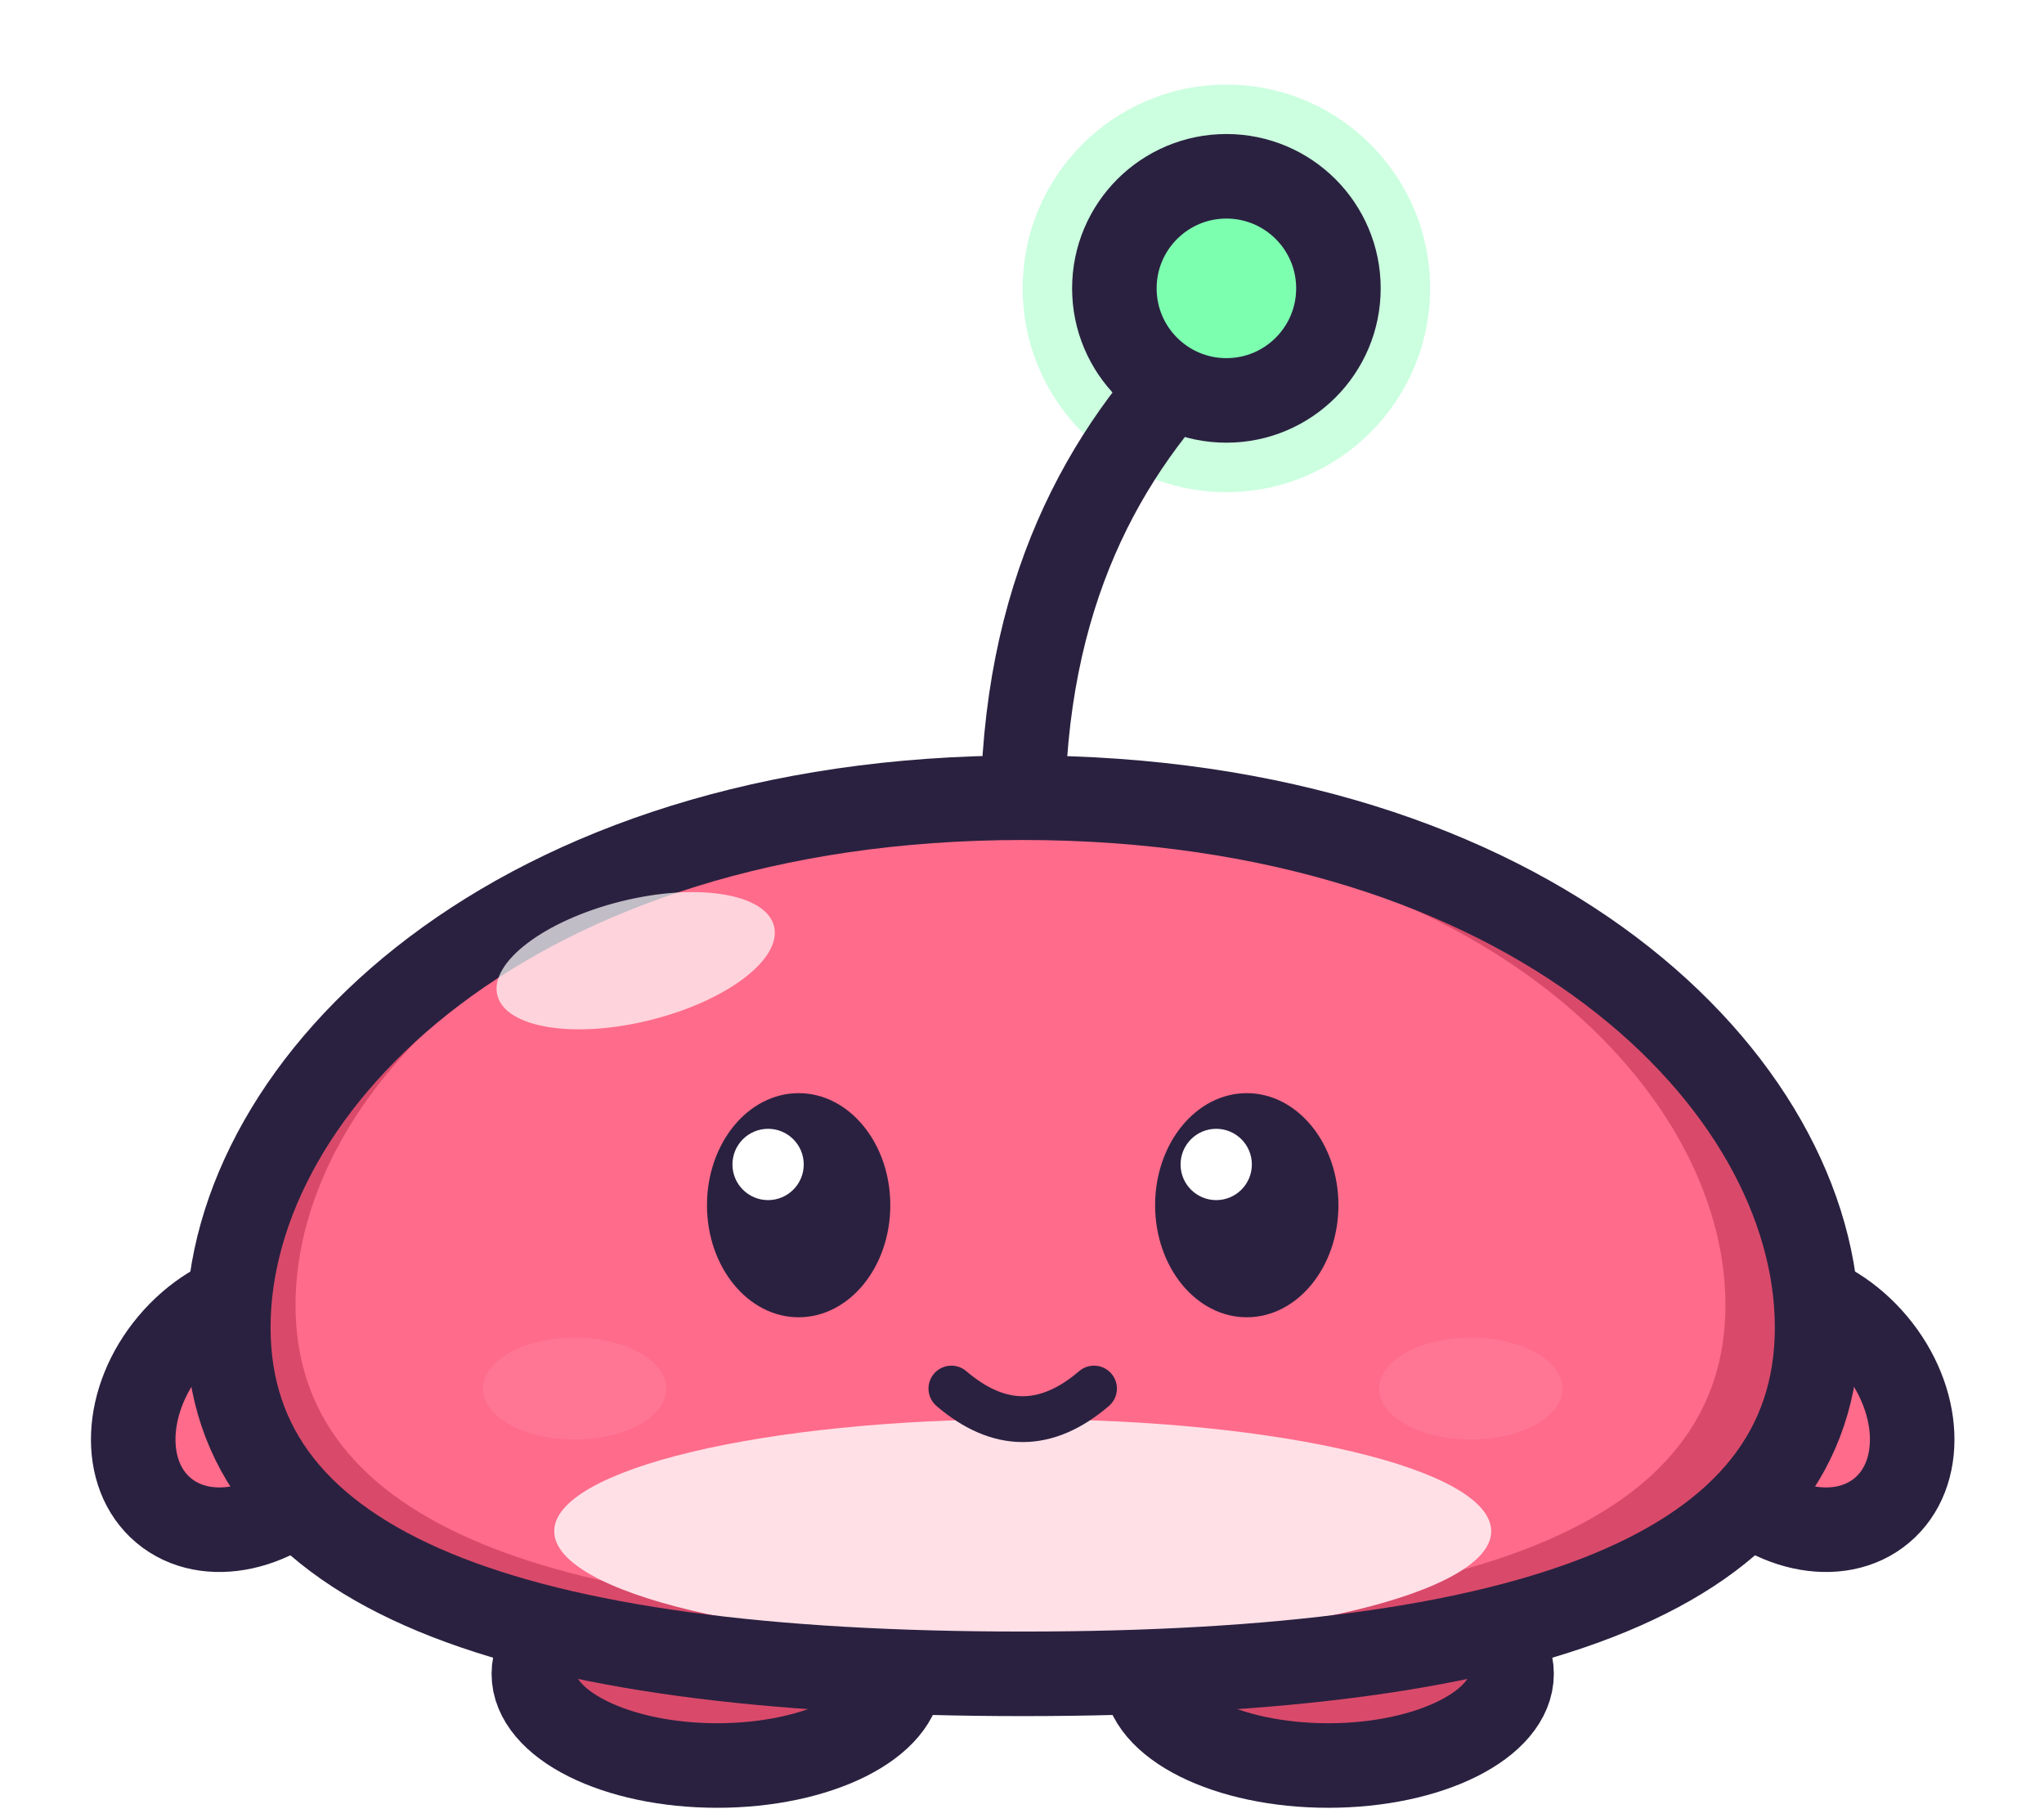
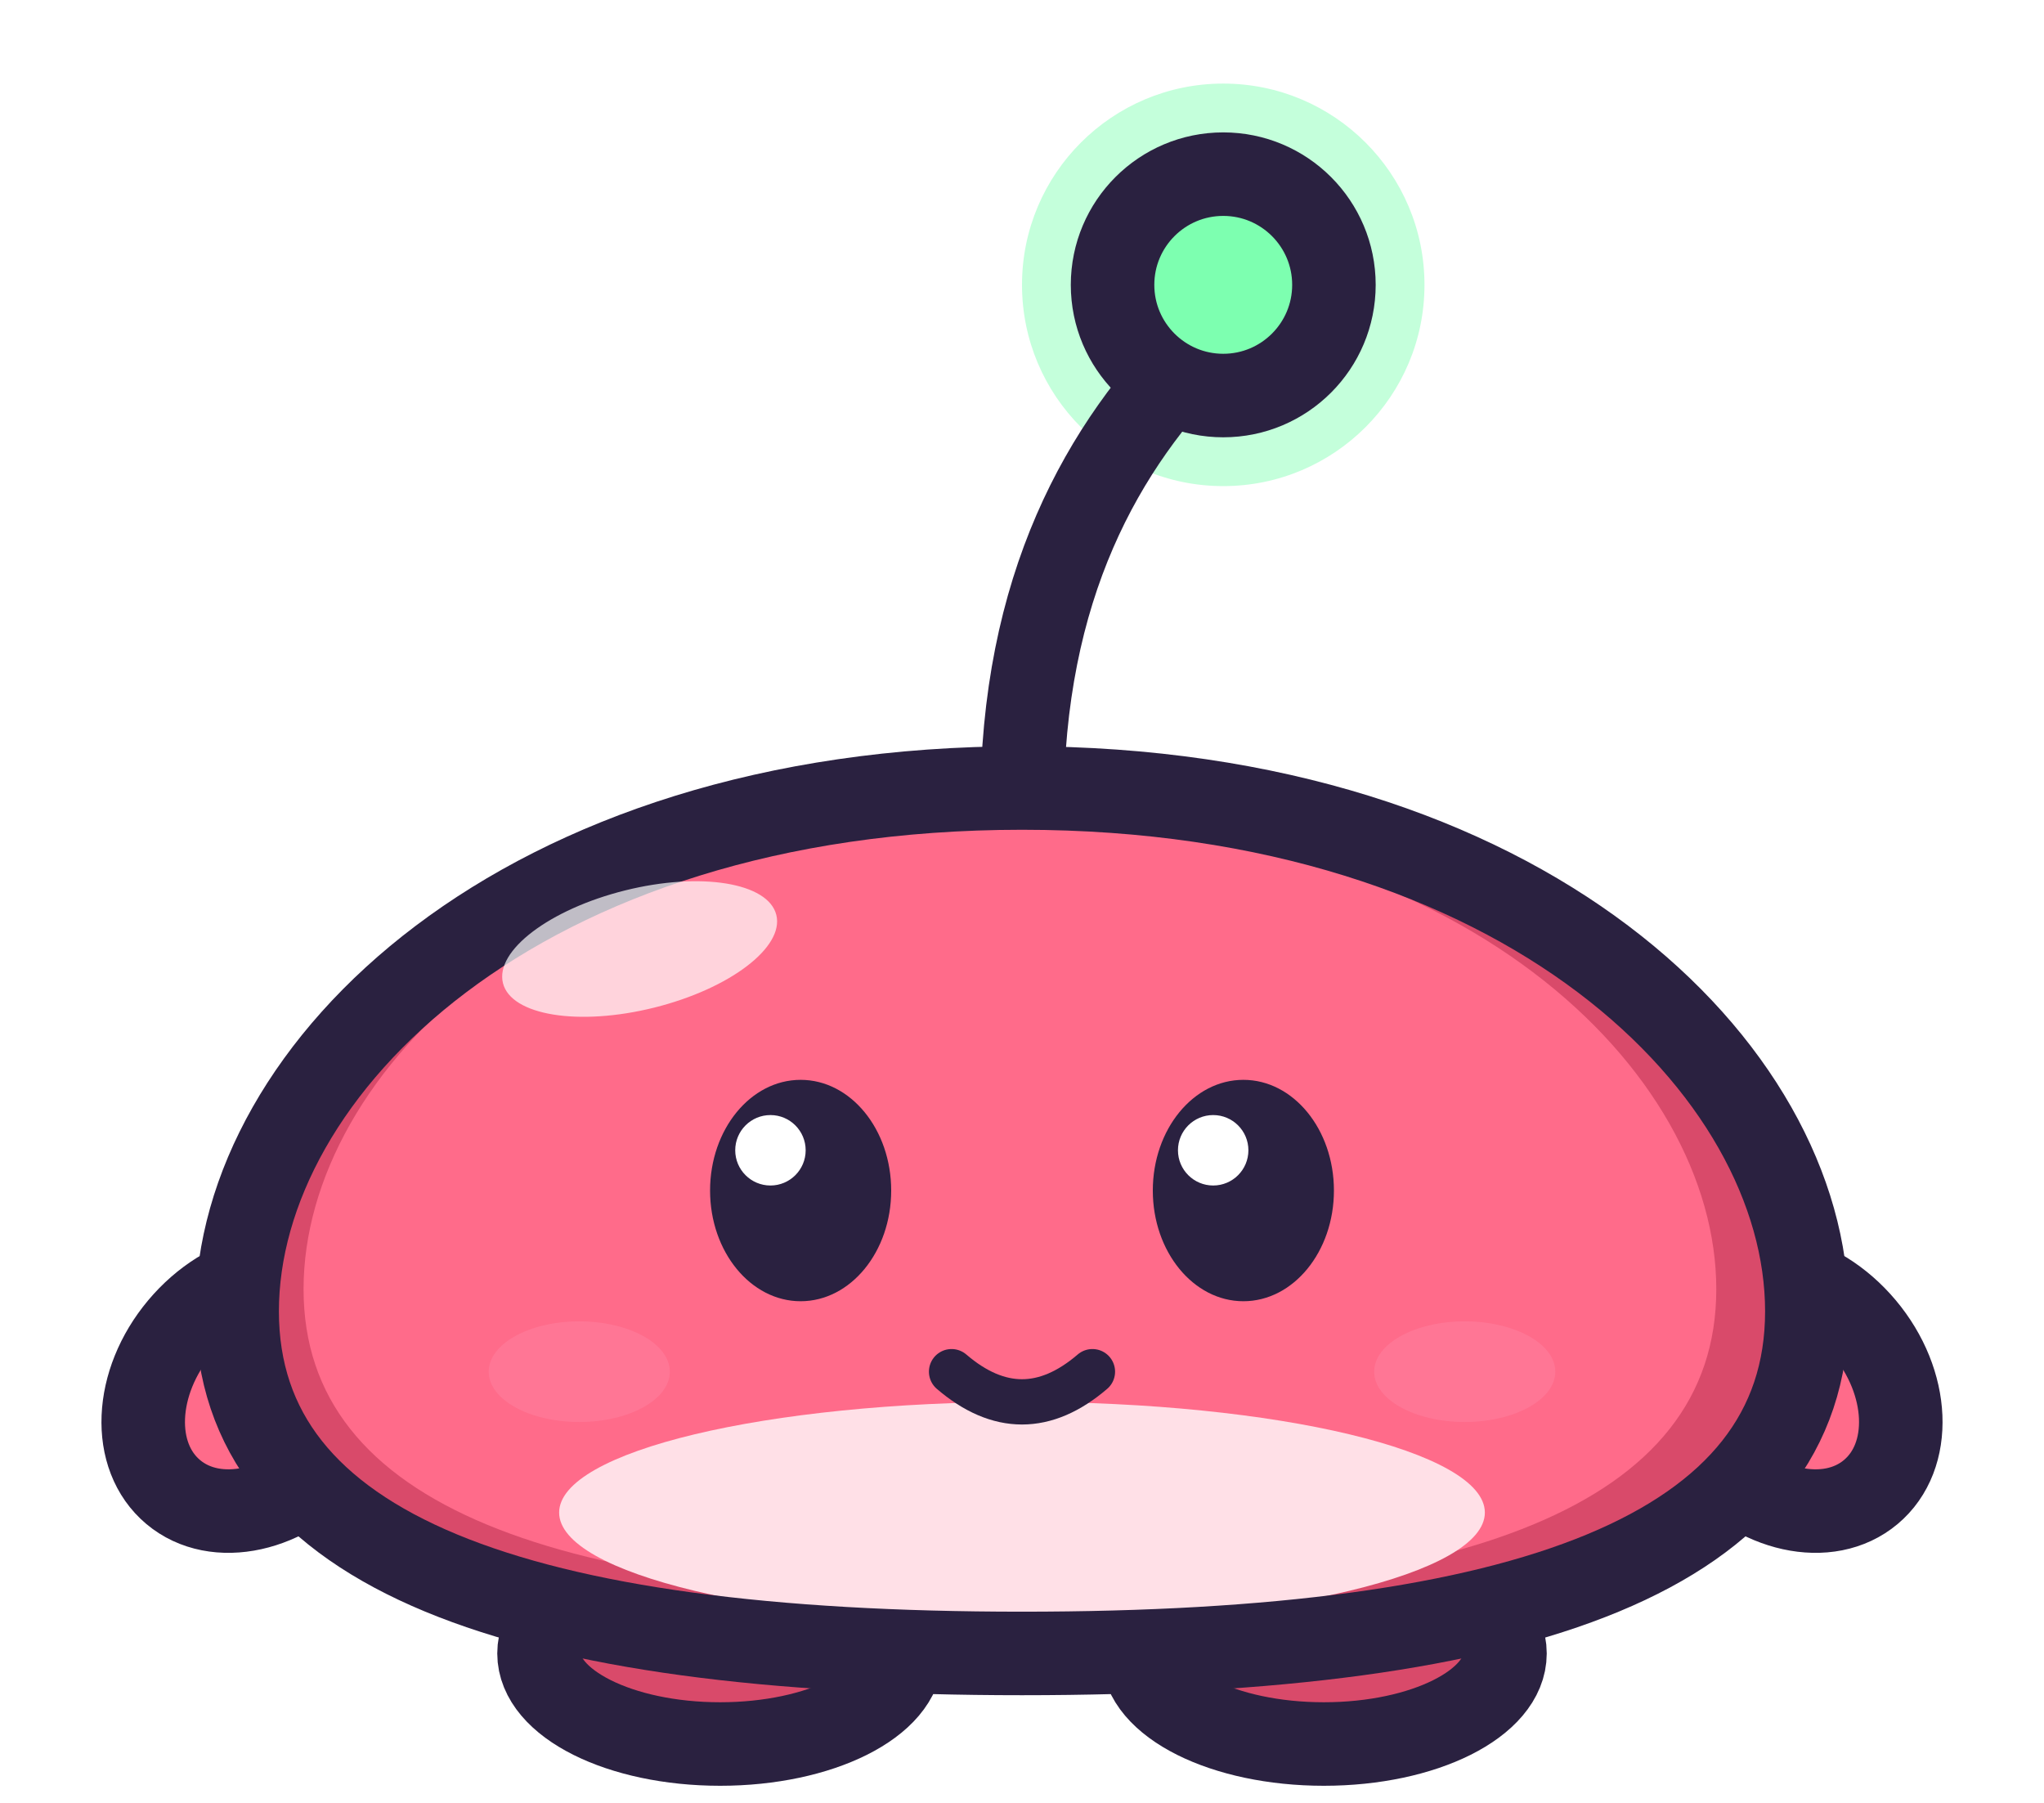
- <svg xmlns="http://www.w3.org/2000/svg" width="1158" height="1024" class="cr" viewBox="27.7 70.5 144.5 127.8" aria-label="Sparkle">
-   <style>.cr { display: block; width: 100%; height: 100%; overflow: visible; }
- .cr .o { stroke: rgb(42, 33, 64); stroke-width: 6; stroke-linejoin: round; stroke-linecap: round; }
- .z70 .o { stroke-width: 8.6; }
- .z72 .o { stroke-width: 8.3; }
- .z86 .o { stroke-width: 7; }
- .cr .o.m { stroke-width: 4.5; }
- .cr .o.thin { stroke-width: 3.5; }
- .cr .ln { fill: none; }
- .cr .k { fill: rgb(42, 33, 64); }
- .cr .w { fill: rgb(255, 255, 255); }
- .cr .ck { fill: rgb(255, 127, 159); opacity: 0.55; }
- .cr .hl { fill: rgb(255, 255, 255); opacity: 0.7; }
- .cr .tl { fill: none; stroke-linecap: round; stroke-linejoin: round; }
- .cr .tl.ink { stroke: rgb(42, 33, 64); }
- .cr .w18 { stroke-width: 18; }
- .cr .w16 { stroke-width: 16; }
- .cr .w14 { stroke-width: 14; }
- .cr .w12 { stroke-width: 12; }
- .cr .w10 { stroke-width: 10; }
- .cr .w9 { stroke-width: 9; }
- .cr .w8 { stroke-width: 8; }
- .cr .w6 { stroke-width: 6; }
- .cr .w4 { stroke-width: 4; }
- .cr .hx { stroke-width: 3; stroke-linejoin: round; }
- .cr .cir { fill: none; stroke-width: 4; stroke-linecap: round; stroke-linejoin: round; }</style>
+ <svg xmlns="http://www.w3.org/2000/svg" class="cr" viewBox="26.9 70.5 146.2 129" aria-label="Sparkle shiny" height="1024" width="1161">
  <g class="z72" transform="matrix(.72 0 0 .72 28 54.88)">
-     <circle fill="#7dffb0" opacity=".4" cx="120" cy="50" r="20" />
-     <path class="o ln" d="M100 102 C100 80 108 66 118 56" />
-     <circle class="o" fill="#7dffb0" cx="120" cy="50" r="11" />
-     <ellipse class="o" fill="#d94a6a" cx="70" cy="186" rx="18" ry="9" />
-     <ellipse class="o" fill="#d94a6a" cx="130" cy="186" rx="18" ry="9" />
-     <ellipse class="o" fill="#ff6b8a" cx="24" cy="160" rx="10" ry="13" transform="rotate(40 24 160)" />
-     <ellipse class="o" fill="#ff6b8a" cx="176" cy="160" rx="10" ry="13" transform="rotate(-40 176 160)" />
-     <path fill="#d94a6a" d="M100 100 C150 100 178 128 178 152 C178 176 150 186 100 186 C50 186 22 176 22 152 C22 128 50 100 100 100Z" />
-     <path fill="#ff6b8a" transform="matrix(.9 0 0 .9 8.8 13)" d="M100 100 C150 100 178 128 178 152 C178 176 150 186 100 186 C50 186 22 176 22 152 C22 128 50 100 100 100Z" />
-     <ellipse fill="#ffe0e7" cx="100" cy="172" rx="46" ry="11" />
-     <path class="o ln" d="M100 100 C150 100 178 128 178 152 C178 176 150 186 100 186 C50 186 22 176 22 152 C22 128 50 100 100 100Z" />
-     <ellipse class="hl" cx="62" cy="116" rx="14" ry="6" transform="rotate(-14 62 116)" />
-     <ellipse class="k" cx="78" cy="140" rx="9" ry="11" />
-     <circle class="w" cx="75" cy="136" r="3.5" />
-     <ellipse class="k" cx="122" cy="140" rx="9" ry="11" />
-     <circle class="w" cx="119" cy="136" r="3.5" />
-     <ellipse class="ck" cx="56" cy="158" rx="9" ry="5" />
-     <ellipse class="ck" cx="144" cy="158" rx="9" ry="5" />
-     <path class="o ln m" d="M93 158 Q100 164 107 158" />
+     <circle fill="#7dffb0" opacity=".45" cx="120" cy="50" r="20" stroke="none" />
+     <path class="o ln" d="M100 102 C100 80 108 66 118 56" fill="none" stroke="rgb(42, 33, 64)" stroke-width="8.3" stroke-linejoin="round" stroke-linecap="round" />
+     <circle class="o" fill="#7dffb0" cx="120" cy="50" r="11" stroke="rgb(42, 33, 64)" stroke-width="8.3" stroke-linejoin="round" stroke-linecap="round" />
+     <ellipse class="o" fill="#d94a6a" cx="70" cy="186" rx="18" ry="9" stroke="rgb(42, 33, 64)" stroke-width="8.3" stroke-linejoin="round" stroke-linecap="round" />
+     <ellipse class="o" fill="#d94a6a" cx="130" cy="186" rx="18" ry="9" stroke="rgb(42, 33, 64)" stroke-width="8.3" stroke-linejoin="round" stroke-linecap="round" />
+     <ellipse class="o" fill="#ff6b8a" cx="24" cy="160" rx="10" ry="13" transform="rotate(40 24 160)" stroke="rgb(42, 33, 64)" stroke-width="8.3" stroke-linejoin="round" stroke-linecap="round" />
+     <ellipse class="o" fill="#ff6b8a" cx="176" cy="160" rx="10" ry="13" transform="rotate(-40 176 160)" stroke="rgb(42, 33, 64)" stroke-width="8.3" stroke-linejoin="round" stroke-linecap="round" />
+     <path fill="#d94a6a" d="M100 100 C150 100 178 128 178 152 C178 176 150 186 100 186 C50 186 22 176 22 152 C22 128 50 100 100 100Z" stroke="none" />
+     <path fill="#ff6b8a" transform="matrix(.9 0 0 .9 8.8 13)" d="M100 100 C150 100 178 128 178 152 C178 176 150 186 100 186 C50 186 22 176 22 152 C22 128 50 100 100 100Z" stroke="none" />
+     <ellipse fill="#ffe0e7" cx="100" cy="172" rx="46" ry="11" stroke="none" />
+     <path class="o ln" d="M100 100 C150 100 178 128 178 152 C178 176 150 186 100 186 C50 186 22 176 22 152 C22 128 50 100 100 100Z" fill="none" stroke="rgb(42, 33, 64)" stroke-width="8.3" stroke-linejoin="round" stroke-linecap="round" />
+     <ellipse class="hl" cx="62" cy="116" rx="14" ry="6" transform="rotate(-14 62 116)" fill="rgb(255, 255, 255)" stroke="none" opacity="0.7" />
+     <ellipse class="k" cx="78" cy="140" rx="9" ry="11" fill="rgb(42, 33, 64)" stroke="none" />
+     <circle class="w" cx="75" cy="136" r="3.5" fill="rgb(255, 255, 255)" stroke="none" />
+     <ellipse class="k" cx="122" cy="140" rx="9" ry="11" fill="rgb(42, 33, 64)" stroke="none" />
+     <circle class="w" cx="119" cy="136" r="3.5" fill="rgb(255, 255, 255)" stroke="none" />
+     <ellipse class="ck" cx="56" cy="158" rx="9" ry="5" fill="rgb(255, 127, 159)" stroke="none" opacity="0.55" />
+     <ellipse class="ck" cx="144" cy="158" rx="9" ry="5" fill="rgb(255, 127, 159)" stroke="none" opacity="0.55" />
+     <path class="o ln m" d="M93 158 Q100 164 107 158" fill="none" stroke="rgb(42, 33, 64)" stroke-width="4.5" stroke-linejoin="round" stroke-linecap="round" />
  </g>
</svg>
